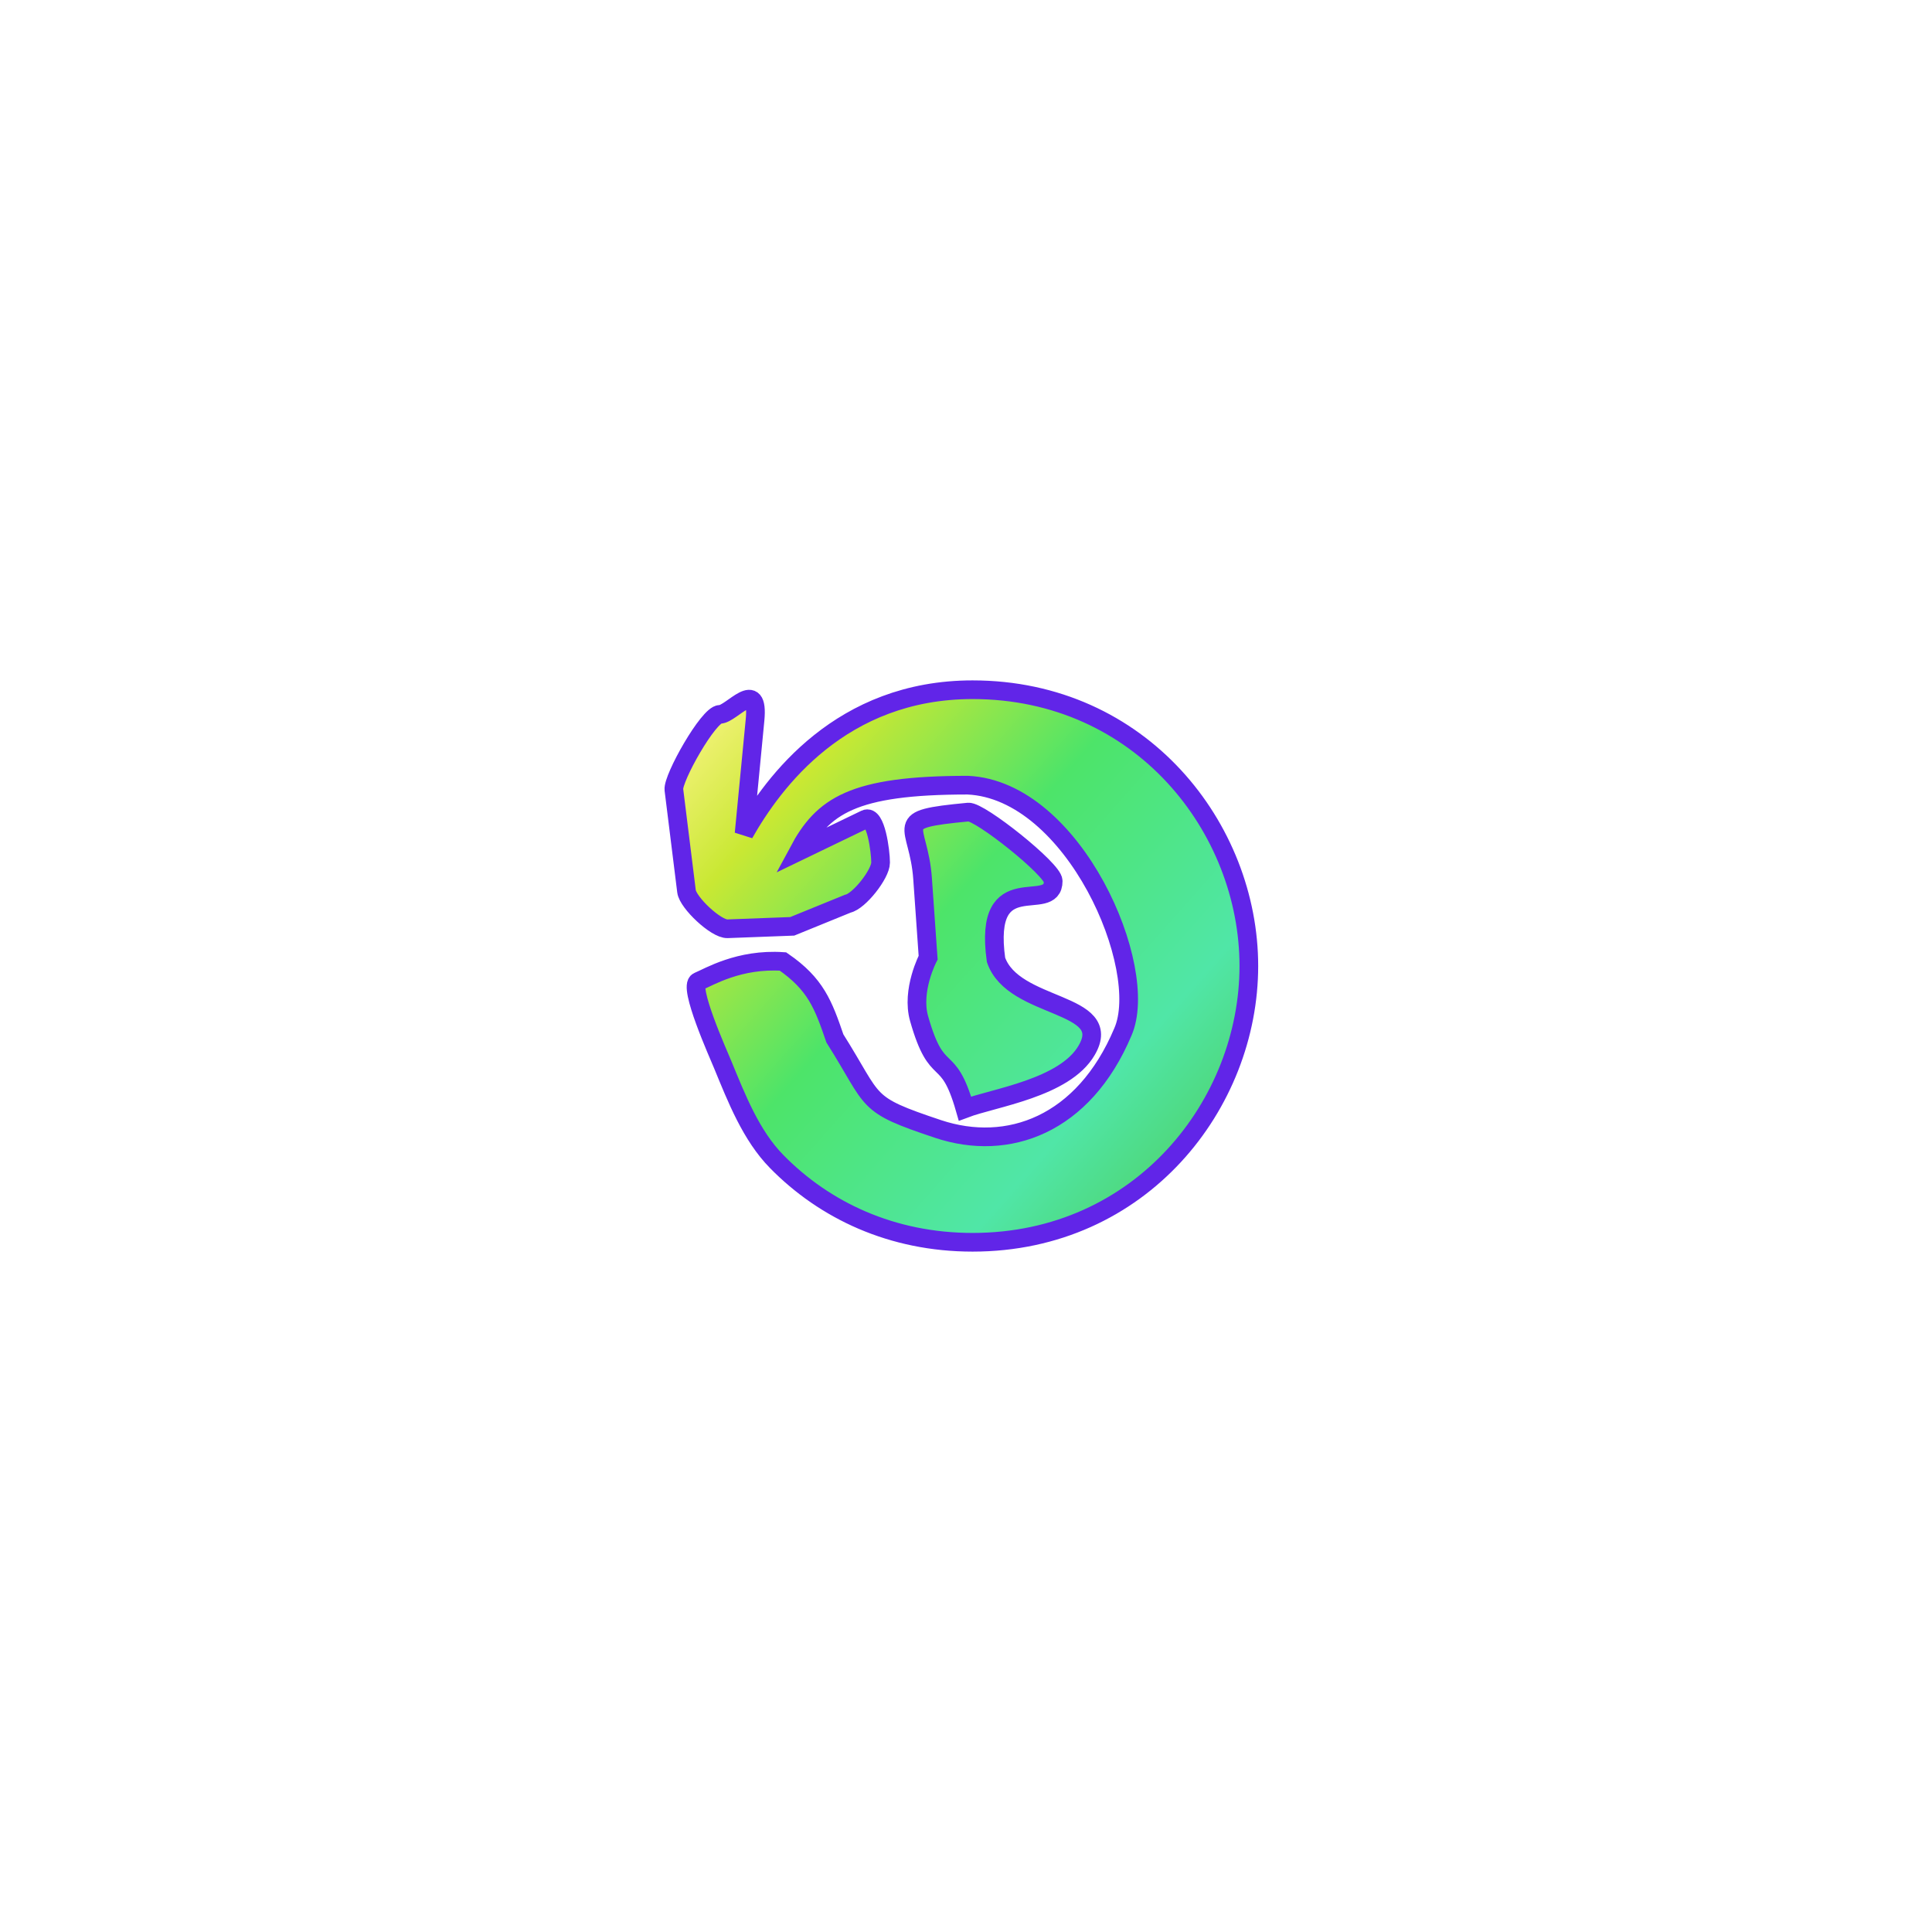
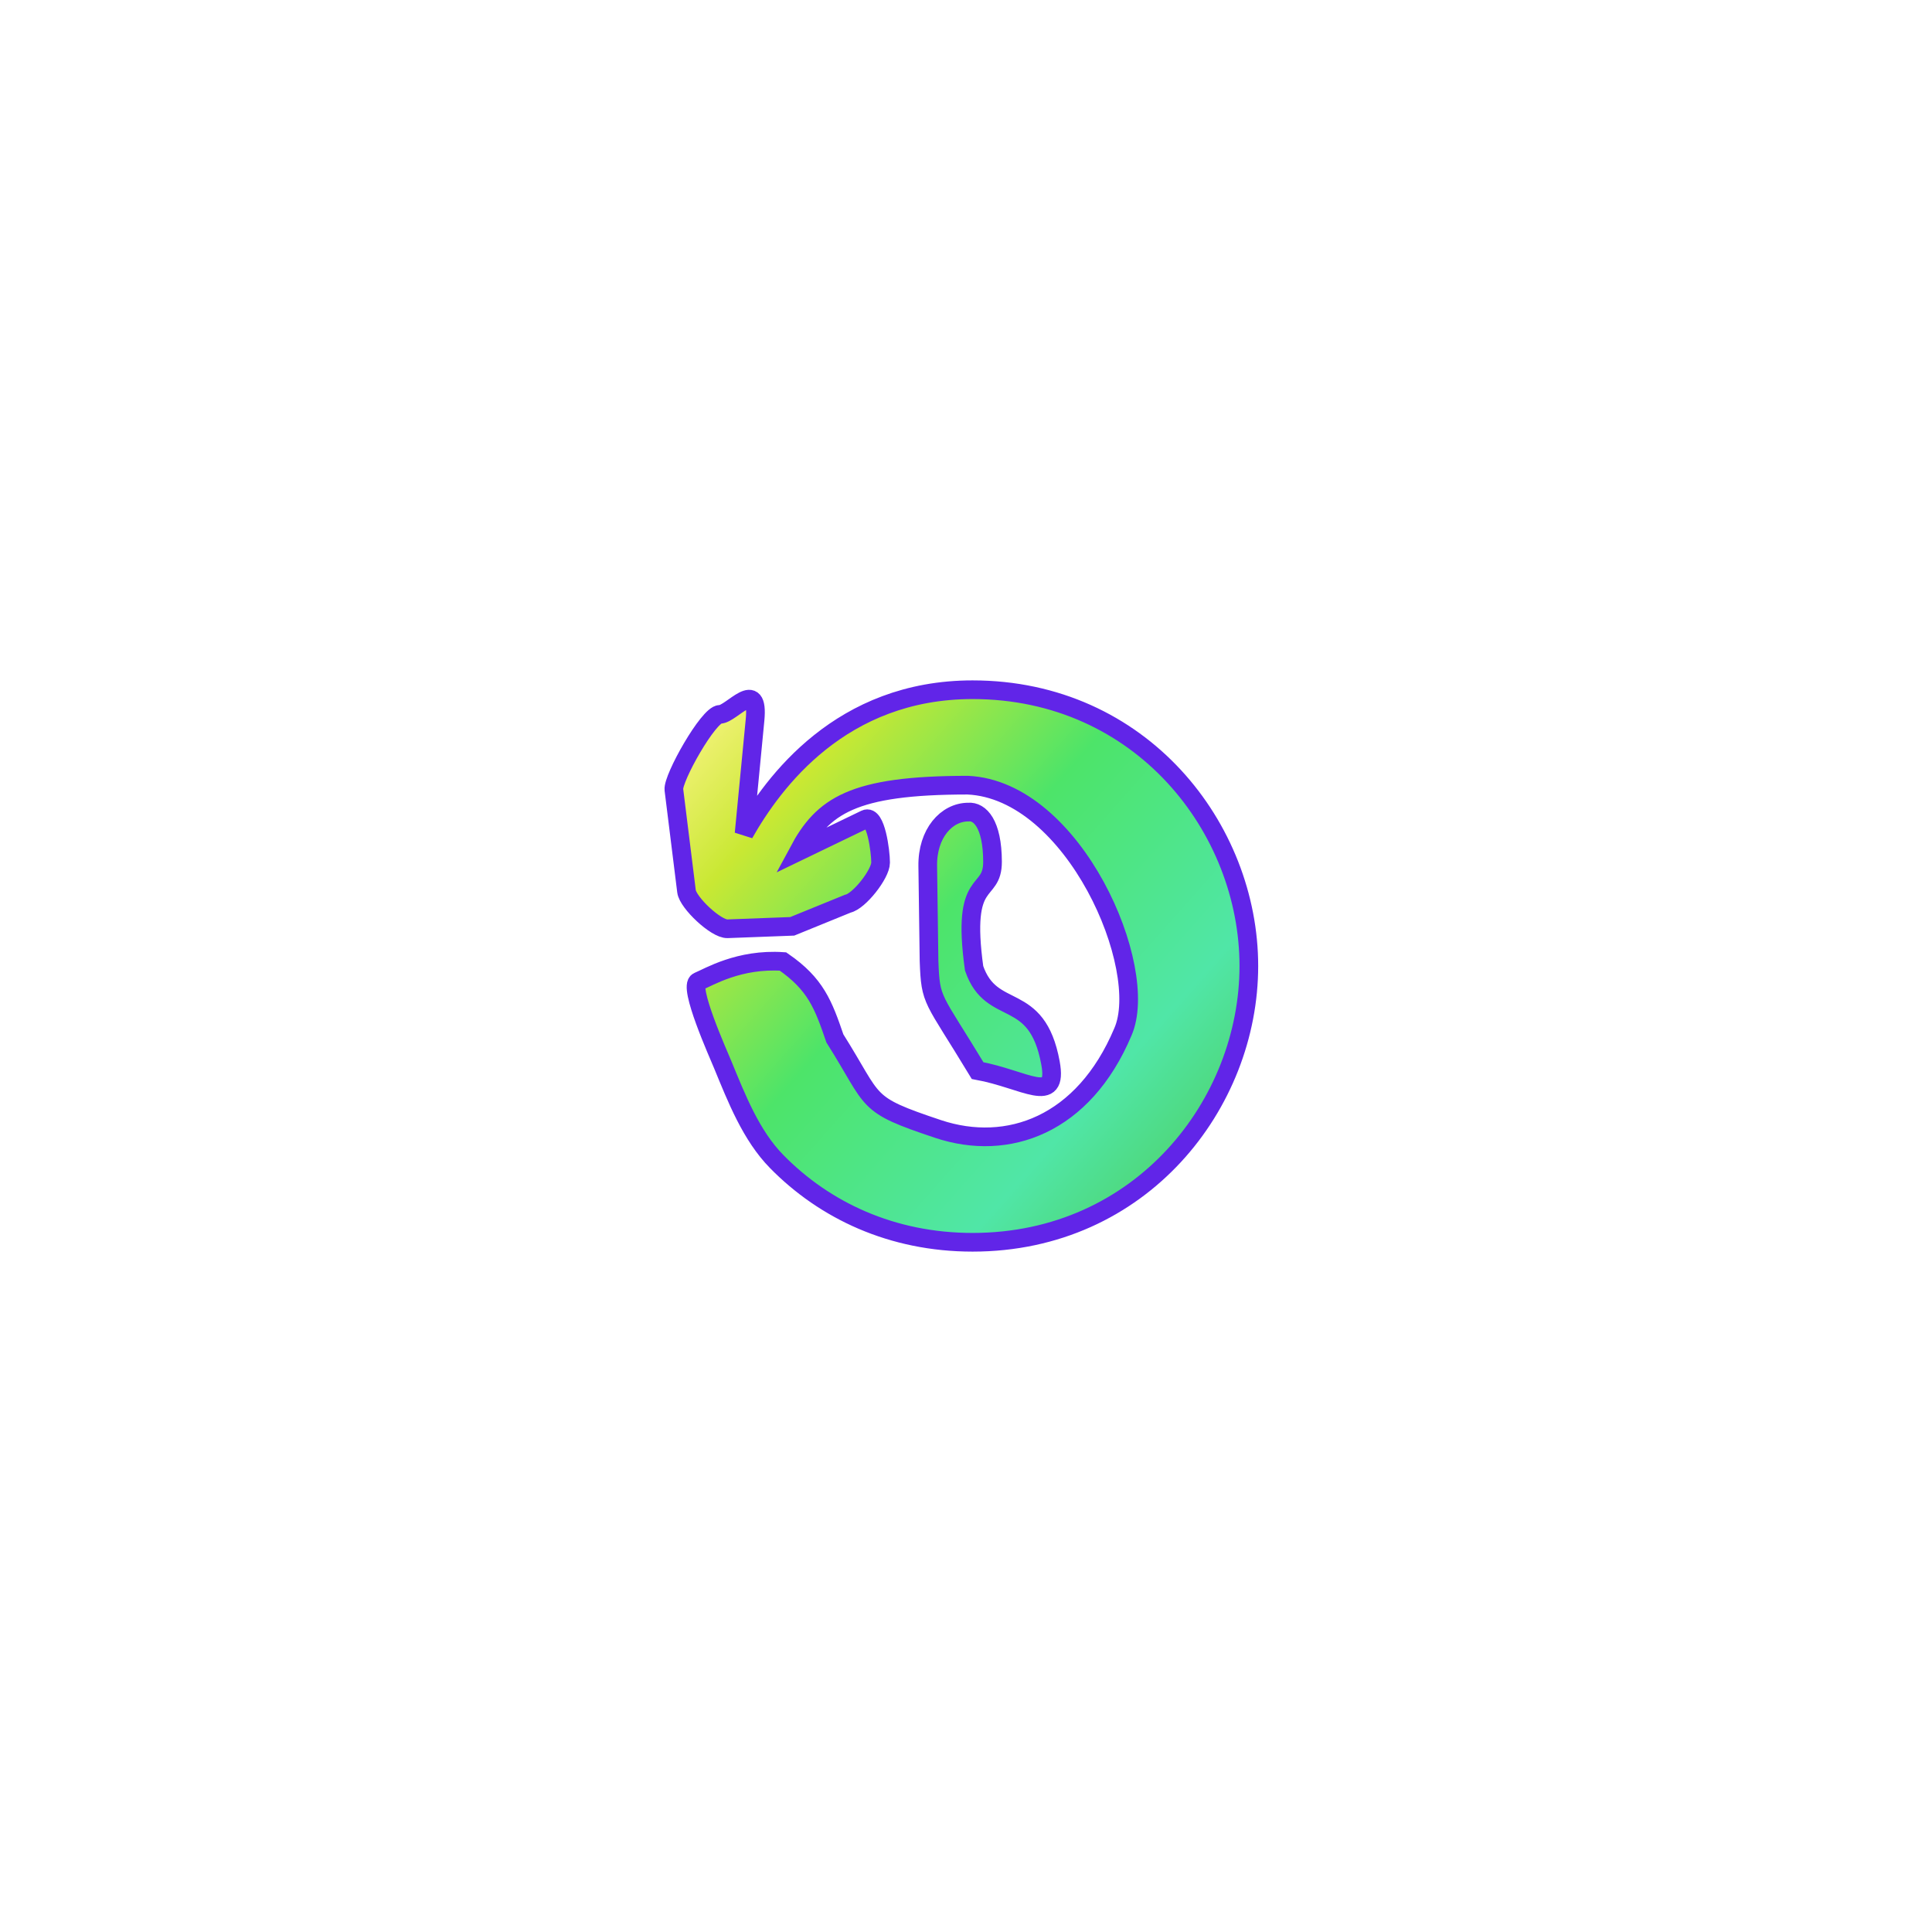
<svg xmlns="http://www.w3.org/2000/svg" xmlns:xlink="http://www.w3.org/1999/xlink" width="800px" height="800px" viewBox="0 0 15 15" fill="none" version="1.1" id="svg1">
  <defs id="defs1">
    <linearGradient id="swatch3">
      <stop style="stop-color:#6125e8;stop-opacity:1;" offset="0" id="stop6" />
    </linearGradient>
    <linearGradient id="linearGradient1">
      <stop style="stop-color:#f0f174;stop-opacity:1;" offset="0" id="stop1" />
      <stop style="stop-color:#c9e833;stop-opacity:1;" offset="0.146" id="stop3" />
      <stop style="stop-color:#4de469;stop-opacity:1;" offset="0.406" id="stop4" />
      <stop style="stop-color:#50e6a7;stop-opacity:1;" offset="0.724" id="stop5" />
      <stop style="stop-color:#4dc94f;stop-opacity:1;" offset="1" id="stop2" />
    </linearGradient>
    <linearGradient xlink:href="#linearGradient1" id="linearGradient2" x1="5.487" y1="5.922" x2="9.493" y2="9.473" gradientUnits="userSpaceOnUse" gradientTransform="matrix(1.074954,0,0,1.074954,-0.5677781,-0.562156)" />
    <linearGradient xlink:href="#swatch3" id="linearGradient6" x1="5.232" y1="7.5" x2="9.695" y2="7.5" gradientUnits="userSpaceOnUse" />
  </defs>
-   <path fill-rule="evenodd" clip-rule="evenodd" d="m 7.513,6.096 c -0.896,0 -1.125,0.162 -1.314,0.515 L 6.719,6.36 c 0.08,-0.039 0.118,0.248 0.118,0.337 0,0.089 -0.167,0.301 -0.254,0.319 L 6.151,7.192 5.648,7.211 C 5.559,7.214 5.341,7.008 5.33,6.92 L 5.232,6.131 C 5.222,6.042 5.501,5.546 5.59,5.546 c 0.089,0 0.305,-0.293 0.272,0.045 L 5.777,6.472 C 6.004,6.072 6.53,5.355 7.551,5.355 c 1.31,0 2.145,1.076 2.145,2.145 0,1.069 -0.834,2.145 -2.145,2.145 -0.627,0 -1.149,-0.248 -1.52,-0.626 C 5.831,8.816 5.718,8.525 5.612,8.268 5.578,8.185 5.339,7.654 5.421,7.62 5.504,7.586 5.738,7.442 6.079,7.465 6.333,7.64 6.392,7.799 6.482,8.062 6.802,8.569 6.698,8.57 7.285,8.766 7.824,8.945 8.413,8.736 8.718,8.012 8.935,7.518 8.338,6.133 7.513,6.096 Z m 0.005,0.209 c 0.089,-0.008 0.659,0.446 0.659,0.535 C 8.178,7.107 7.63,6.711 7.733,7.452 7.868,7.844 8.659,7.773 8.437,8.154 8.267,8.448 7.714,8.523 7.492,8.607 7.357,8.137 7.278,8.408 7.136,7.909 7.073,7.689 7.206,7.435 7.206,7.435 L 7.163,6.823 C 7.133,6.387 6.898,6.364 7.518,6.305 Z" fill="#000000" id="path1" style="fill:url(#linearGradient2);stroke:url(#linearGradient6);stroke-width:0.145;stroke-dasharray:none" />
+   <path fill-rule="evenodd" clip-rule="evenodd" d="m 7.513,6.096 c -0.896,0 -1.125,0.162 -1.314,0.515 L 6.719,6.36 c 0.08,-0.039 0.118,0.248 0.118,0.337 0,0.089 -0.167,0.301 -0.254,0.319 L 6.151,7.192 5.648,7.211 C 5.559,7.214 5.341,7.008 5.33,6.92 L 5.232,6.131 C 5.222,6.042 5.501,5.546 5.59,5.546 c 0.089,0 0.305,-0.293 0.272,0.045 L 5.777,6.472 C 6.004,6.072 6.53,5.355 7.551,5.355 c 1.31,0 2.145,1.076 2.145,2.145 0,1.069 -0.834,2.145 -2.145,2.145 -0.627,0 -1.149,-0.248 -1.52,-0.626 C 5.831,8.816 5.718,8.525 5.612,8.268 5.578,8.185 5.339,7.654 5.421,7.62 5.504,7.586 5.738,7.442 6.079,7.465 6.333,7.64 6.392,7.799 6.482,8.062 6.802,8.569 6.698,8.57 7.285,8.766 7.824,8.945 8.413,8.736 8.718,8.012 8.935,7.518 8.338,6.133 7.513,6.096 Z m 0.005,0.209 c 0.089,-0.008 0.187,0.09 0.188,0.385 4.941e-4,0.277 -0.246,0.087 -0.143,0.828 0.135,0.393 0.487,0.157 0.593,0.735 C 8.217,8.586 7.956,8.379 7.59,8.312 7.238,7.73 7.225,7.785 7.213,7.461 L 7.203,6.725 C 7.199,6.469 7.35,6.305 7.518,6.305 Z" fill="#000000" id="path1" style="fill:url(#linearGradient2);stroke:url(#linearGradient6);stroke-width:0.145;stroke-dasharray:none" />
</svg>
